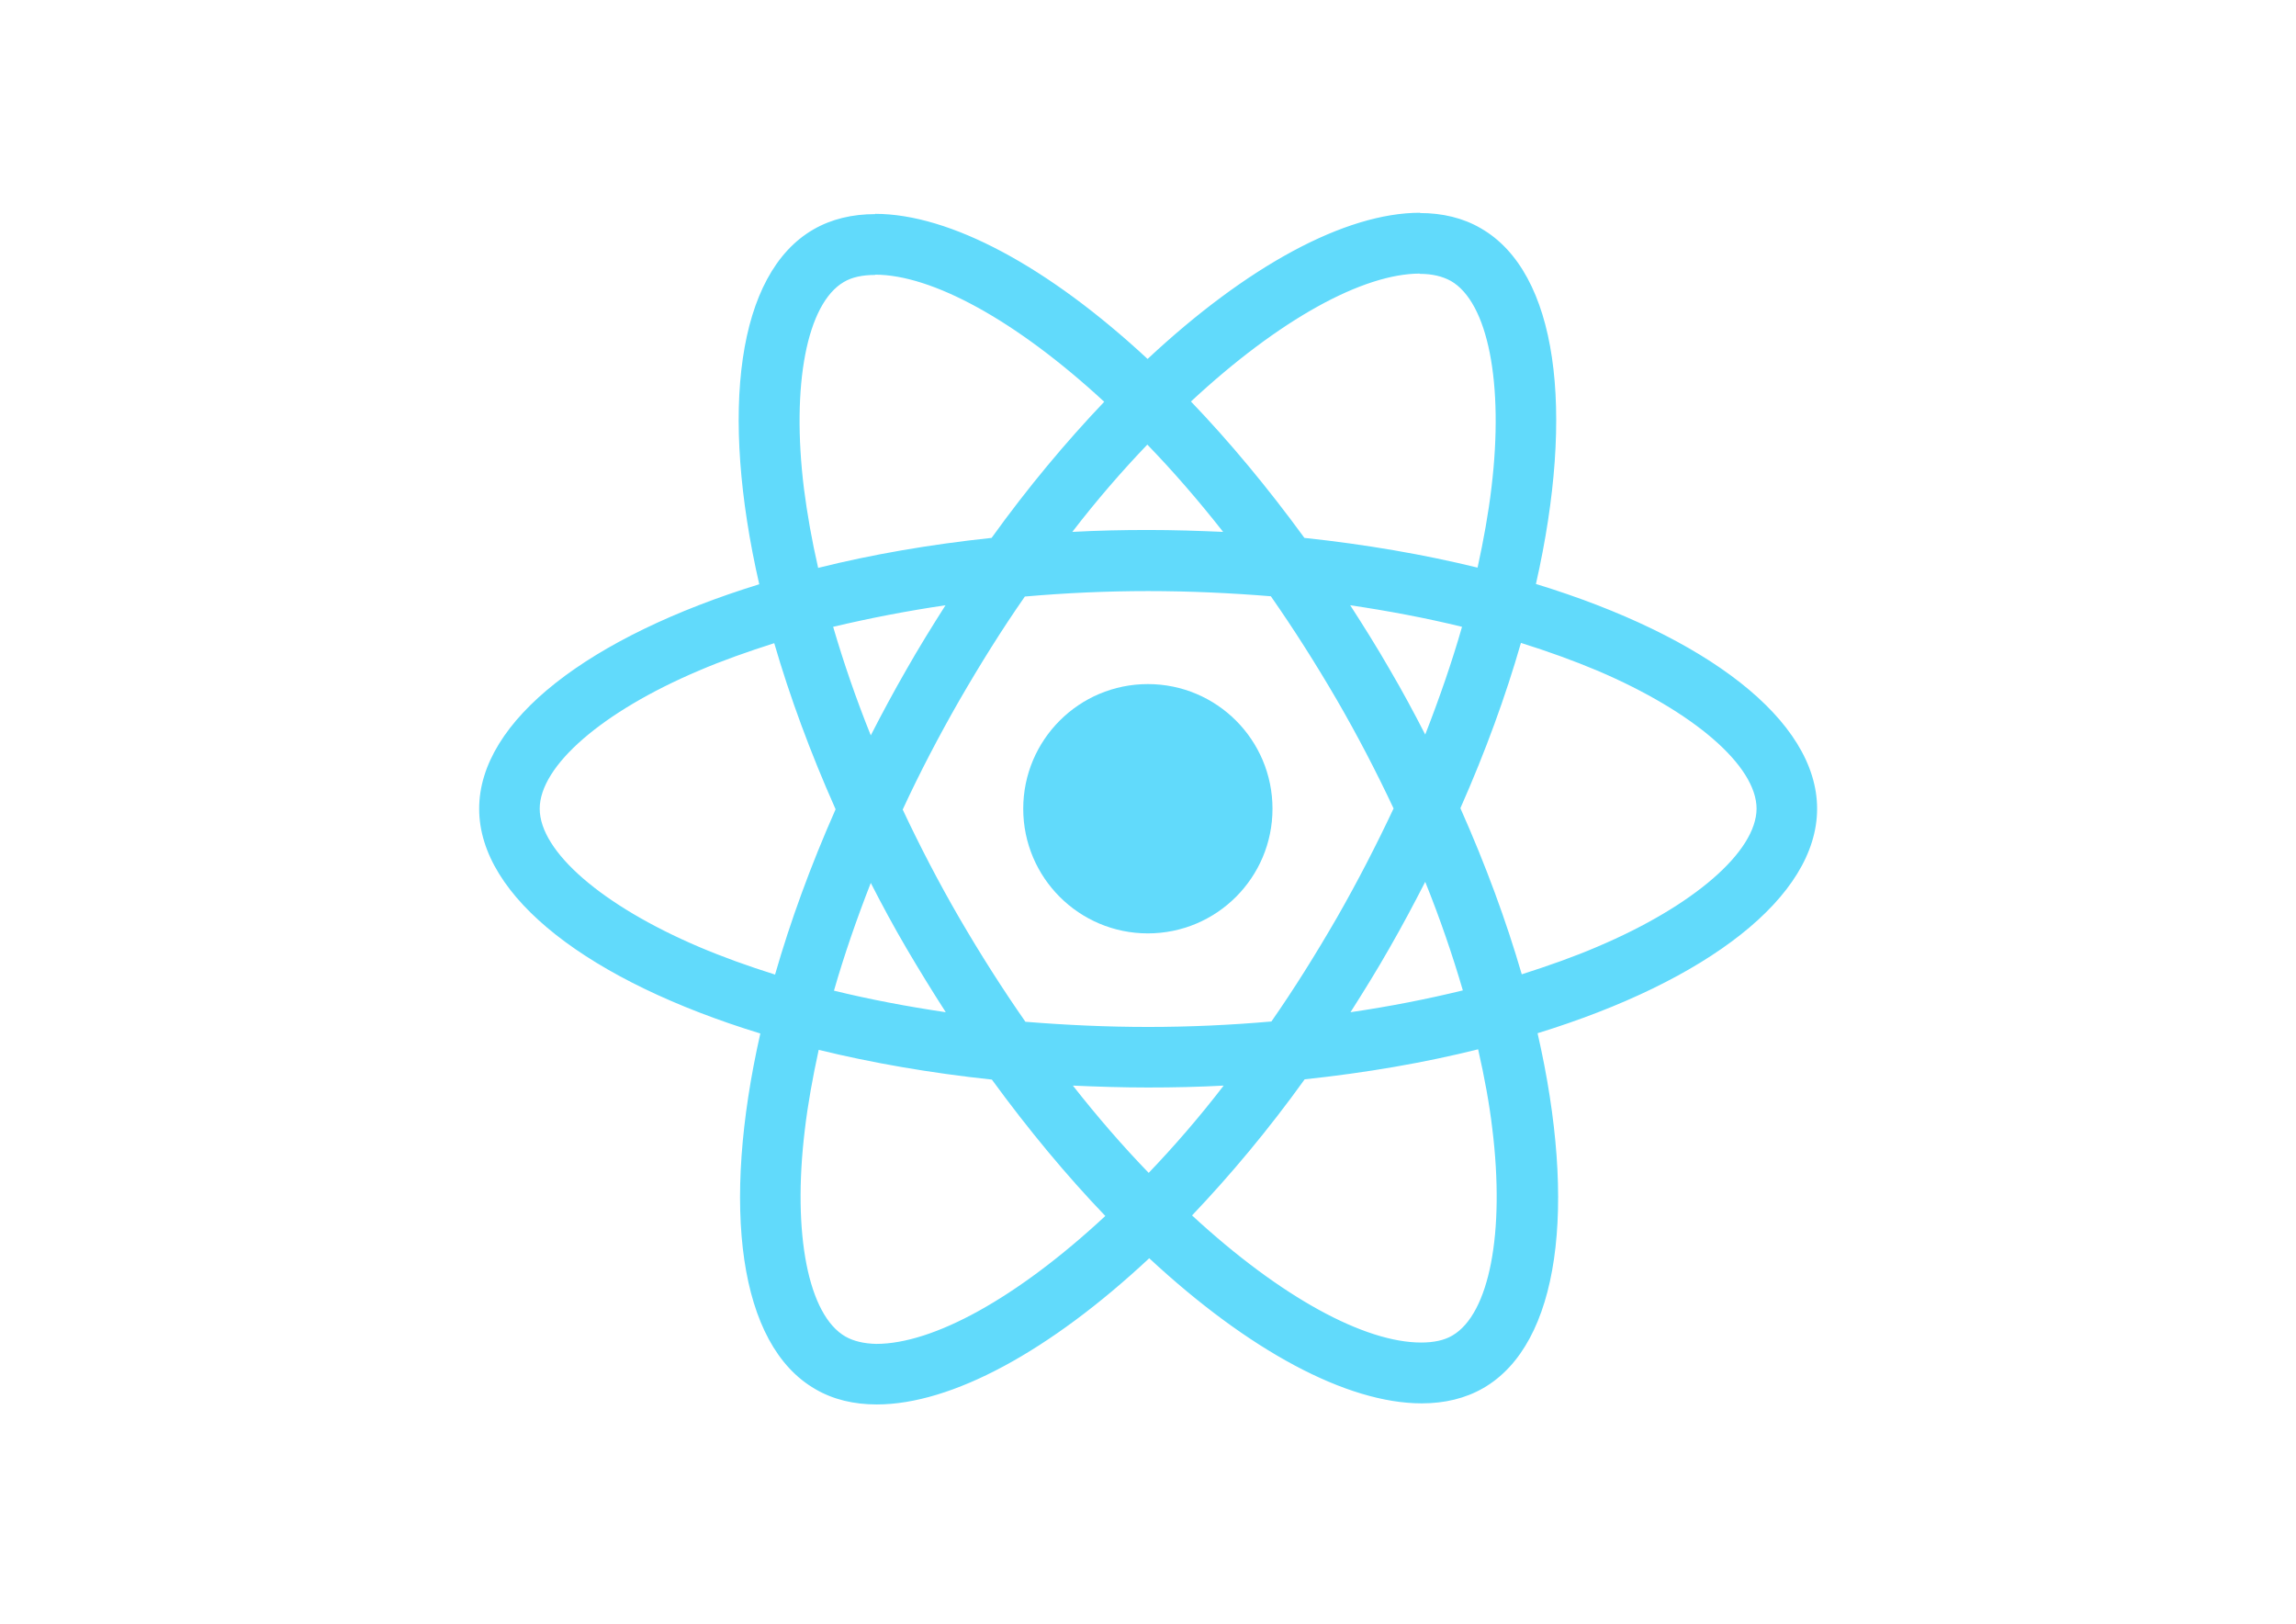
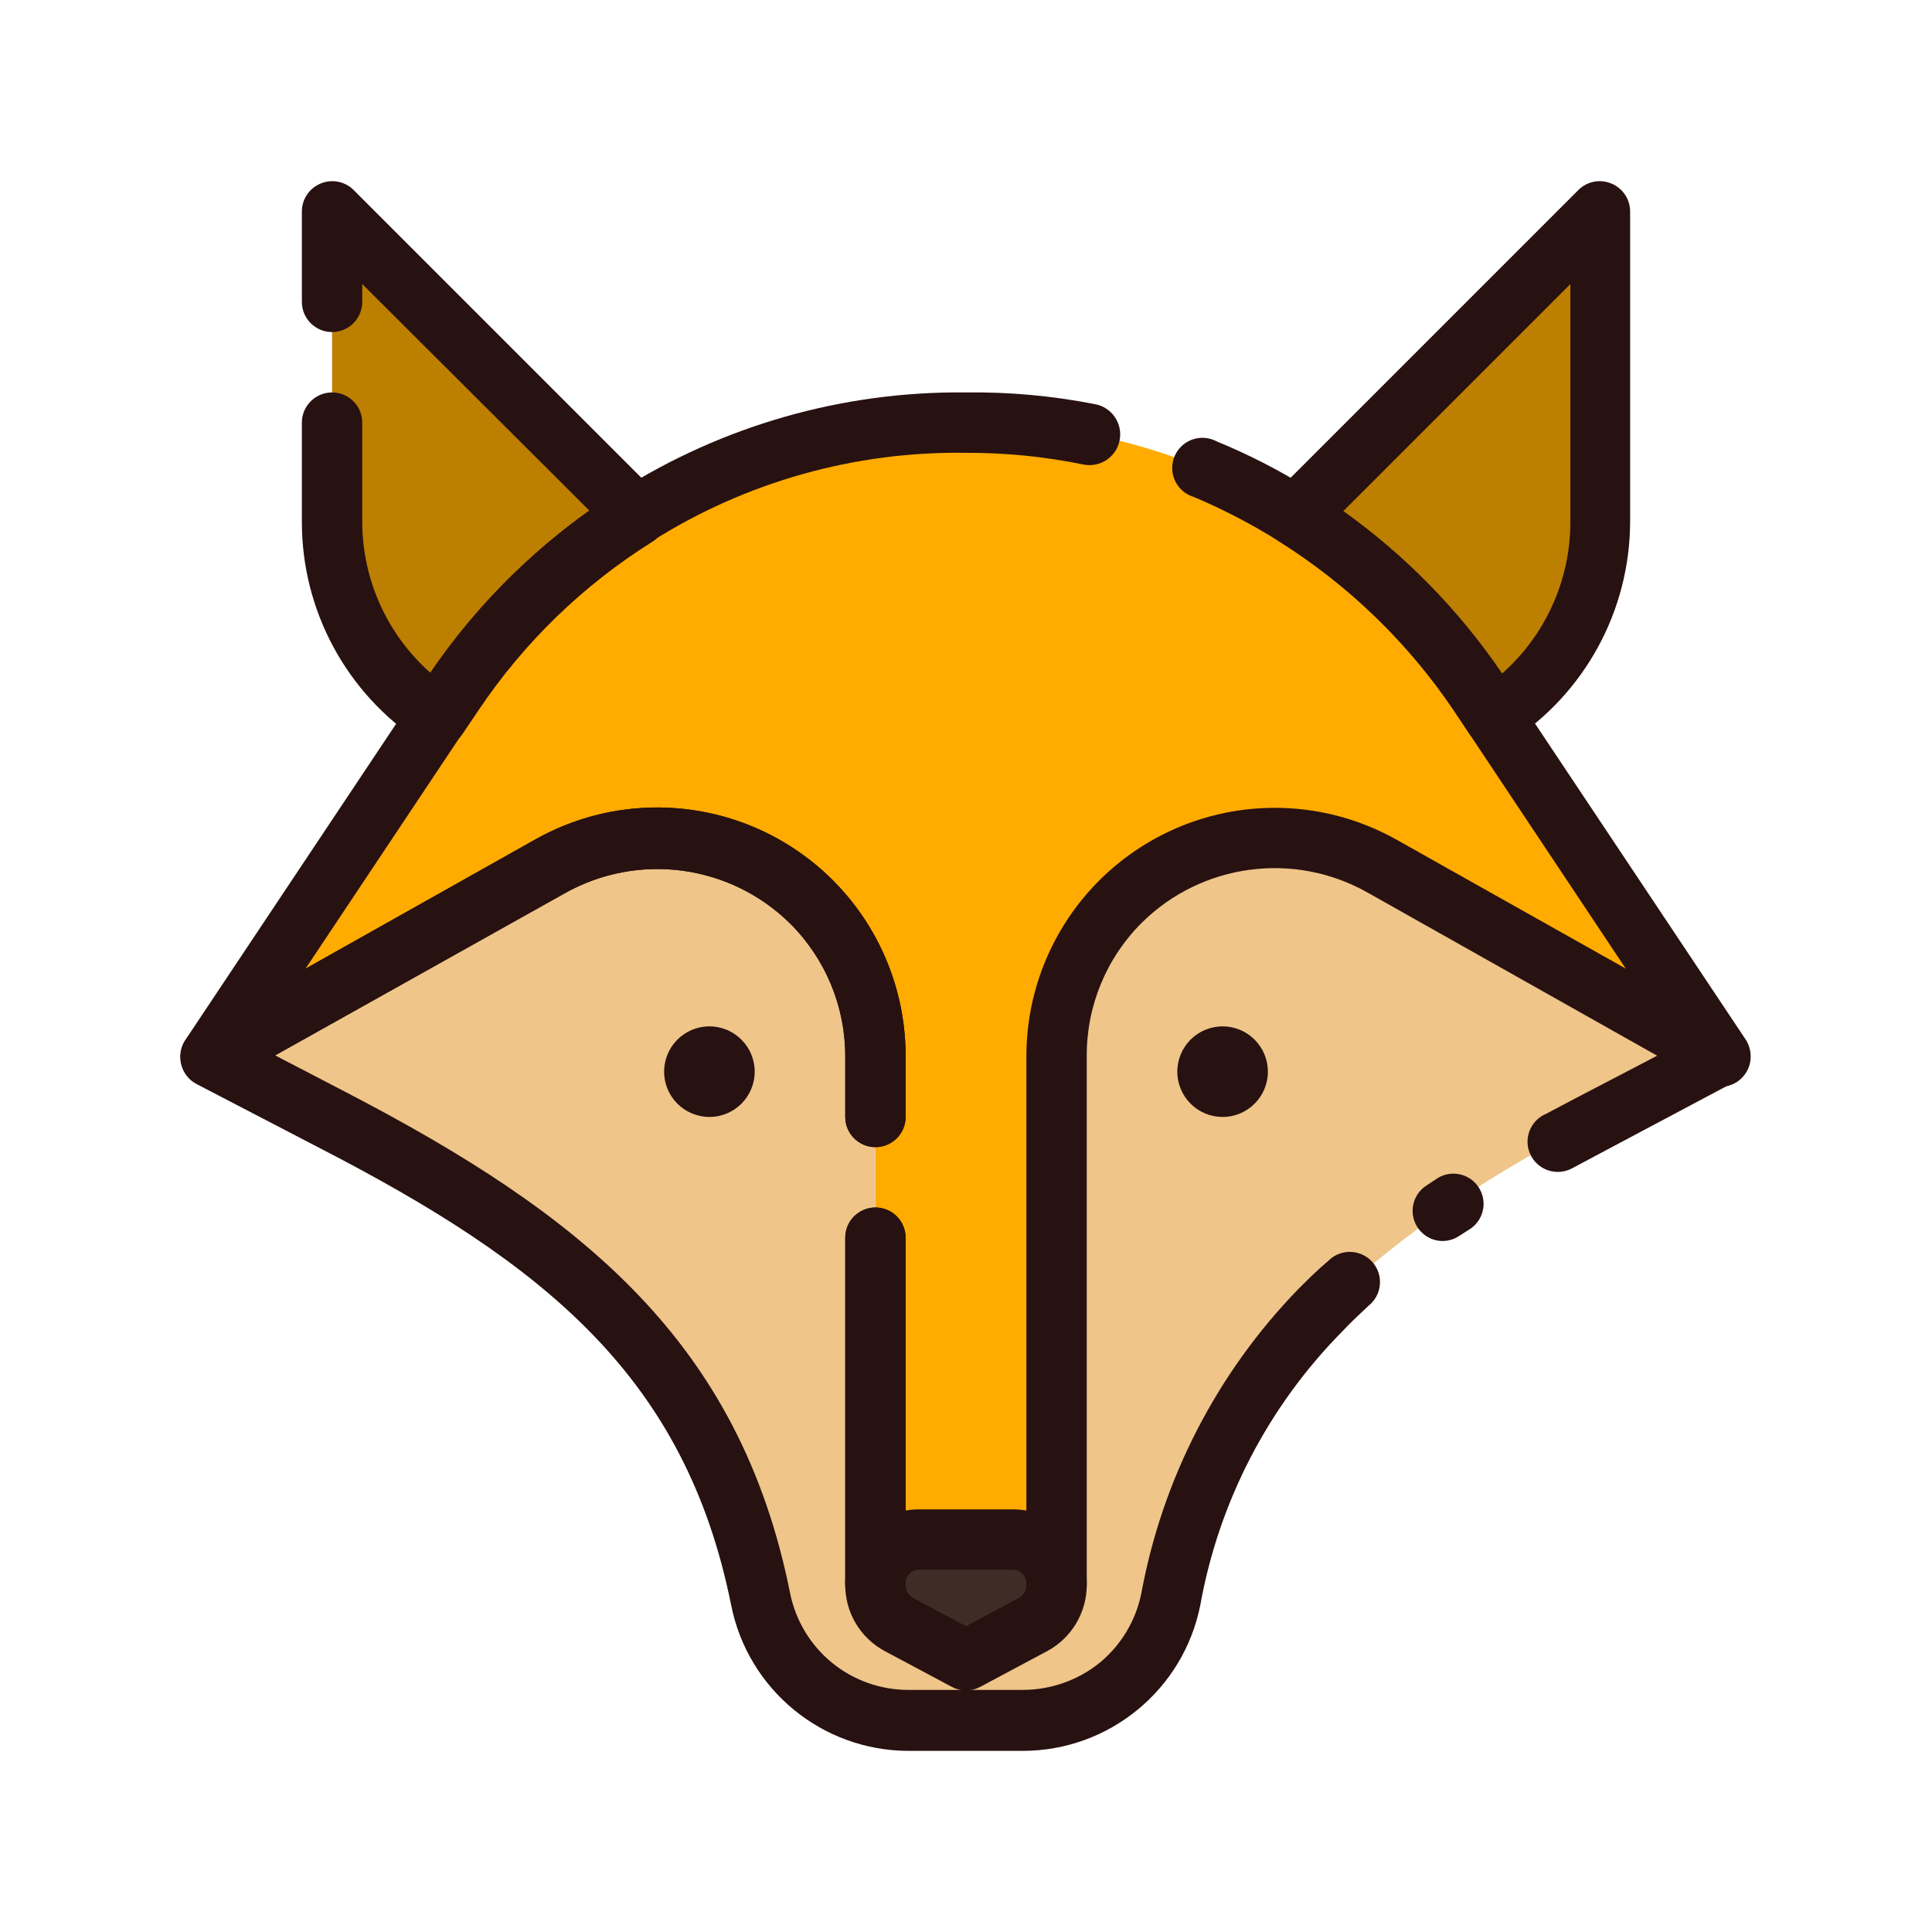
- <svg xmlns="http://www.w3.org/2000/svg" viewBox="0 0 841.9 595.3">
-   <g fill="#61DAFB">
-     <path d="M666.3 296.5c0-32.5-40.7-63.3-103.1-82.4 14.4-63.6 8-114.2-20.2-130.4-6.5-3.8-14.1-5.6-22.4-5.6v22.3c4.6 0 8.3.9 11.4 2.6 13.6 7.8 19.5 37.5 14.9 75.7-1.1 9.4-2.9 19.3-5.1 29.4-19.6-4.8-41-8.5-63.5-10.9-13.5-18.5-27.5-35.3-41.6-50 32.6-30.3 63.2-46.9 84-46.9V78c-27.5 0-63.5 19.6-99.9 53.6-36.4-33.8-72.4-53.2-99.9-53.2v22.3c20.7 0 51.4 16.5 84 46.6-14 14.7-28 31.4-41.3 49.9-22.6 2.4-44 6.1-63.6 11-2.3-10-4-19.7-5.2-29-4.7-38.2 1.1-67.9 14.6-75.8 3-1.8 6.9-2.6 11.5-2.6V78.5c-8.4 0-16 1.8-22.6 5.6-28.1 16.2-34.4 66.7-19.9 130.1-62.2 19.2-102.7 49.9-102.7 82.3 0 32.5 40.7 63.3 103.1 82.4-14.4 63.6-8 114.2 20.2 130.4 6.5 3.8 14.1 5.6 22.5 5.6 27.5 0 63.5-19.6 99.9-53.6 36.4 33.8 72.4 53.2 99.9 53.2 8.4 0 16-1.8 22.6-5.6 28.1-16.2 34.4-66.7 19.9-130.1 62-19.1 102.5-49.9 102.5-82.3zm-130.2-66.7c-3.7 12.9-8.3 26.2-13.5 39.5-4.1-8-8.4-16-13.1-24-4.6-8-9.5-15.8-14.4-23.4 14.2 2.1 27.9 4.7 41 7.9zm-45.8 106.5c-7.8 13.5-15.8 26.3-24.1 38.2-14.9 1.3-30 2-45.2 2-15.1 0-30.2-.7-45-1.9-8.3-11.9-16.4-24.6-24.2-38-7.6-13.1-14.5-26.4-20.8-39.8 6.2-13.4 13.2-26.8 20.7-39.9 7.8-13.5 15.8-26.3 24.1-38.2 14.9-1.3 30-2 45.2-2 15.1 0 30.2.7 45 1.9 8.3 11.9 16.4 24.6 24.2 38 7.6 13.1 14.5 26.4 20.8 39.8-6.3 13.4-13.2 26.8-20.7 39.9zm32.3-13c5.4 13.4 10 26.8 13.8 39.8-13.1 3.2-26.9 5.9-41.2 8 4.9-7.7 9.8-15.6 14.4-23.7 4.6-8 8.9-16.1 13-24.1zM421.2 430c-9.3-9.6-18.6-20.3-27.8-32 9 .4 18.2.7 27.5.7 9.4 0 18.7-.2 27.8-.7-9 11.7-18.3 22.4-27.5 32zm-74.4-58.9c-14.2-2.1-27.9-4.7-41-7.9 3.7-12.9 8.3-26.2 13.5-39.5 4.1 8 8.4 16 13.1 24 4.7 8 9.5 15.8 14.4 23.4zM420.7 163c9.3 9.6 18.6 20.3 27.8 32-9-.4-18.2-.7-27.5-.7-9.4 0-18.7.2-27.8.7 9-11.7 18.3-22.4 27.5-32zm-74 58.9c-4.9 7.7-9.8 15.6-14.4 23.7-4.6 8-8.9 16-13 24-5.4-13.4-10-26.8-13.8-39.8 13.1-3.1 26.9-5.8 41.2-7.9zm-90.5 125.2c-35.4-15.1-58.3-34.9-58.3-50.6 0-15.7 22.9-35.6 58.3-50.6 8.6-3.7 18-7 27.7-10.1 5.7 19.6 13.2 40 22.5 60.9-9.2 20.8-16.6 41.1-22.2 60.6-9.9-3.1-19.3-6.5-28-10.2zM310 490c-13.6-7.8-19.5-37.5-14.9-75.7 1.1-9.4 2.9-19.3 5.1-29.4 19.6 4.8 41 8.5 63.5 10.9 13.5 18.5 27.5 35.3 41.6 50-32.6 30.3-63.2 46.9-84 46.9-4.5-.1-8.3-1-11.3-2.7zm237.2-76.2c4.7 38.2-1.1 67.9-14.6 75.8-3 1.8-6.9 2.6-11.5 2.6-20.7 0-51.4-16.5-84-46.6 14-14.7 28-31.4 41.3-49.9 22.6-2.4 44-6.1 63.6-11 2.3 10.1 4.1 19.8 5.2 29.1zm38.5-66.7c-8.6 3.7-18 7-27.7 10.1-5.7-19.6-13.2-40-22.5-60.9 9.2-20.8 16.6-41.1 22.2-60.6 9.9 3.1 19.3 6.5 28.1 10.2 35.4 15.1 58.3 34.9 58.3 50.6-.1 15.7-23 35.6-58.4 50.6zM320.8 78.4z" />
-     <circle cx="420.9" cy="296.5" r="45.7" />
-     <path d="M520.5 78.1z" />
+ <svg xmlns="http://www.w3.org/2000/svg" viewBox="0 0 64 64">
+   <defs>
+     <style>.cls-1{fill:#ffab00;}.cls-2{fill:#efc589;}.cls-3{fill:#3e2c27;}.cls-4{fill:#bd7f00;}.cls-5{fill:#281111;}</style>
+   </defs>
+   <g id="fox">
+     <path class="cls-1" d="M57,35,45.78,28.69A7.23,7.23,0,0,0,35,35V52.48A1.43,1.43,0,0,0,33.61,51H30.39A1.43,1.43,0,0,0,29,52.48V35a7.23,7.23,0,0,0-10.78-6.31L7,35l8-12A20.2,20.2,0,0,1,32,14a20.2,20.2,0,0,1,17,9Z" />
+     <path class="cls-2" d="M57,35l-4,2.08a35.57,35.57,0,0,0-9.25,6.33,18.37,18.37,0,0,0-5,9.57,5,5,0,0,1-4.9,4H30.1a5,5,0,0,1-4.9-4C23.57,44.85,18.35,40.9,11,37.08L7,35l11.22-6.31A7.23,7.23,0,0,1,29,35V52.48A1.43,1.43,0,0,1,30.39,51h3.22A1.43,1.43,0,0,1,35,52.48V35a7.23,7.23,0,0,1,10.78-6.31Z" />
+     <path class="cls-3" d="M35,52.48a1.49,1.49,0,0,1-.77,1.33L32,55l-2.23-1.19A1.49,1.49,0,0,1,29,52.48,1.43,1.43,0,0,1,30.39,51h3.22A1.43,1.43,0,0,1,35,52.48Z" />
+     <path class="cls-4" d="M21.09,17.09A20.12,20.12,0,0,0,15,23l-.52.78A7.69,7.69,0,0,1,11,17.29V7Z" />
+     <path class="cls-4" d="M53,7V17.29a7.69,7.69,0,0,1-3.5,6.46L49,23a20.12,20.12,0,0,0-6.07-5.88Z" />
+     <circle class="cls-5" cx="23.5" cy="35.5" r="1.5" />
+     <circle class="cls-5" cx="40.5" cy="35.5" r="1.5" />
+     <path class="cls-5" d="M33.9,58H30.1a6,6,0,0,1-5.88-4.83C22.7,45.61,18.05,41.87,10.53,38l-4-2.08A1,1,0,0,1,6,35.25a1,1,0,0,1,.14-.8l8-12a21.2,21.2,0,0,1,6.37-6.18A21,21,0,0,1,32,13a20.73,20.73,0,0,1,4.28.39,1,1,0,0,1-.38,2A19,19,0,0,0,32,15a18.93,18.93,0,0,0-10.39,2.92,19.21,19.21,0,0,0-5.77,5.59l-7.4,11.1,3,1.56c7.86,4.08,13.06,8.28,14.73,16.59a4,4,0,0,0,1.39,2.32,4,4,0,0,0,2.53.9h3.8a4.06,4.06,0,0,0,2.54-.9,4,4,0,0,0,1.38-2.31A19.56,19.56,0,0,1,43,42.71c.32-.32.64-.64,1-.94a1,1,0,1,1,1.34,1.48c-.3.28-.6.56-.88.86a17.23,17.23,0,0,0-4.7,9.07A6,6,0,0,1,33.9,58Z" />
+     <path class="cls-5" d="M51.62,38.82a1,1,0,0,1-.41-1.92l.87-.46,3.47-1.81-7.4-11.11a19.58,19.58,0,0,0-8.61-7.06,1,1,0,1,1,.76-1.84,20.28,20.28,0,0,1,3.14,1.62,21.29,21.29,0,0,1,6.37,6.17l8,12a1,1,0,0,1,.14.8,1,1,0,0,1-.51.64L53,38.21l-.9.48A1,1,0,0,1,51.62,38.82Z" />
+     <path class="cls-5" d="M47.79,41.11a1,1,0,0,1-.85-.48,1,1,0,0,1,.33-1.37l.38-.25a1,1,0,0,1,1.08,1.68l-.42.27A1,1,0,0,1,47.79,41.11Z" />
+     <path class="cls-5" d="M32,56a1,1,0,0,1-.47-.12L29.3,54.69A2.48,2.48,0,0,1,28,52.48,2.44,2.44,0,0,1,30.39,50h3.22A2.44,2.44,0,0,1,36,52.48a2.49,2.49,0,0,1-1.3,2.21l-2.23,1.19A1,1,0,0,1,32,56Zm-1.61-4a.45.45,0,0,0-.39.48.49.49,0,0,0,.24.45l1.76.94,1.76-.94a.49.49,0,0,0,.24-.45.45.45,0,0,0-.39-.48Z" />
+     <path class="cls-5" d="M14.5,24.75a1,1,0,0,1-.55-.16A8.71,8.71,0,0,1,10,17.29V14a1,1,0,0,1,2,0v3.29a6.69,6.69,0,0,0,2.26,5,21.35,21.35,0,0,1,5.26-5.38L12,9.41V10a1,1,0,0,1-2,0V7a1,1,0,0,1,.62-.92,1,1,0,0,1,1.09.21L21.8,16.38a1,1,0,0,1,.28.82,1,1,0,0,1-.46.74,19.21,19.21,0,0,0-5.77,5.59l-.52.77A1,1,0,0,1,14.5,24.75Z" />
+     <path class="cls-5" d="M49.5,24.75a1,1,0,0,1-.83-.45l-.52-.78a19.3,19.3,0,0,0-5.77-5.58,1,1,0,0,1-.46-.74,1,1,0,0,1,.28-.82L52.29,6.29a1,1,0,0,1,1.09-.21A1,1,0,0,1,54,7V17.29a8.71,8.71,0,0,1-4,7.3A1,1,0,0,1,49.5,24.75Zm-5-7.82a21.35,21.35,0,0,1,5.26,5.38,6.69,6.69,0,0,0,2.26-5V9.41Z" />
+     <path class="cls-5" d="M29,53.48a1,1,0,0,1-1-1V41a1,1,0,0,1,2,0V52.48A1,1,0,0,1,29,53.48Z" />
+     <path class="cls-5" d="M29,38a1,1,0,0,1-1-1V35a6.19,6.19,0,0,0-1.83-4.41,6.26,6.26,0,0,0-7.46-1L7.49,35.87a1,1,0,1,1-1-1.74l11.22-6.31A8.23,8.23,0,0,1,30,35v2A1,1,0,0,1,29,38Z" />
+     <path class="cls-5" d="M29,53.48a1,1,0,0,1-1-1V41a1,1,0,0,1,2,0V52.48A1,1,0,0,1,29,53.48Z" />
+     <path class="cls-5" d="M29,38a1,1,0,0,1-1-1V35a6.19,6.19,0,0,0-1.83-4.41,6.26,6.26,0,0,0-7.46-1L7.49,35.87a1,1,0,1,1-1-1.74l11.22-6.31A8.23,8.23,0,0,1,30,35v2A1,1,0,0,1,29,38Z" />
+     <path class="cls-5" d="M35,53.48a1,1,0,0,1-1-1V35a8.23,8.23,0,0,1,12.27-7.18l11.22,6.31a1,1,0,1,1-1,1.74L45.29,29.56a6.26,6.26,0,0,0-7.46,1A6.19,6.19,0,0,0,36,35V52.48A1,1,0,0,1,35,53.48Z" />
  </g>
</svg>
